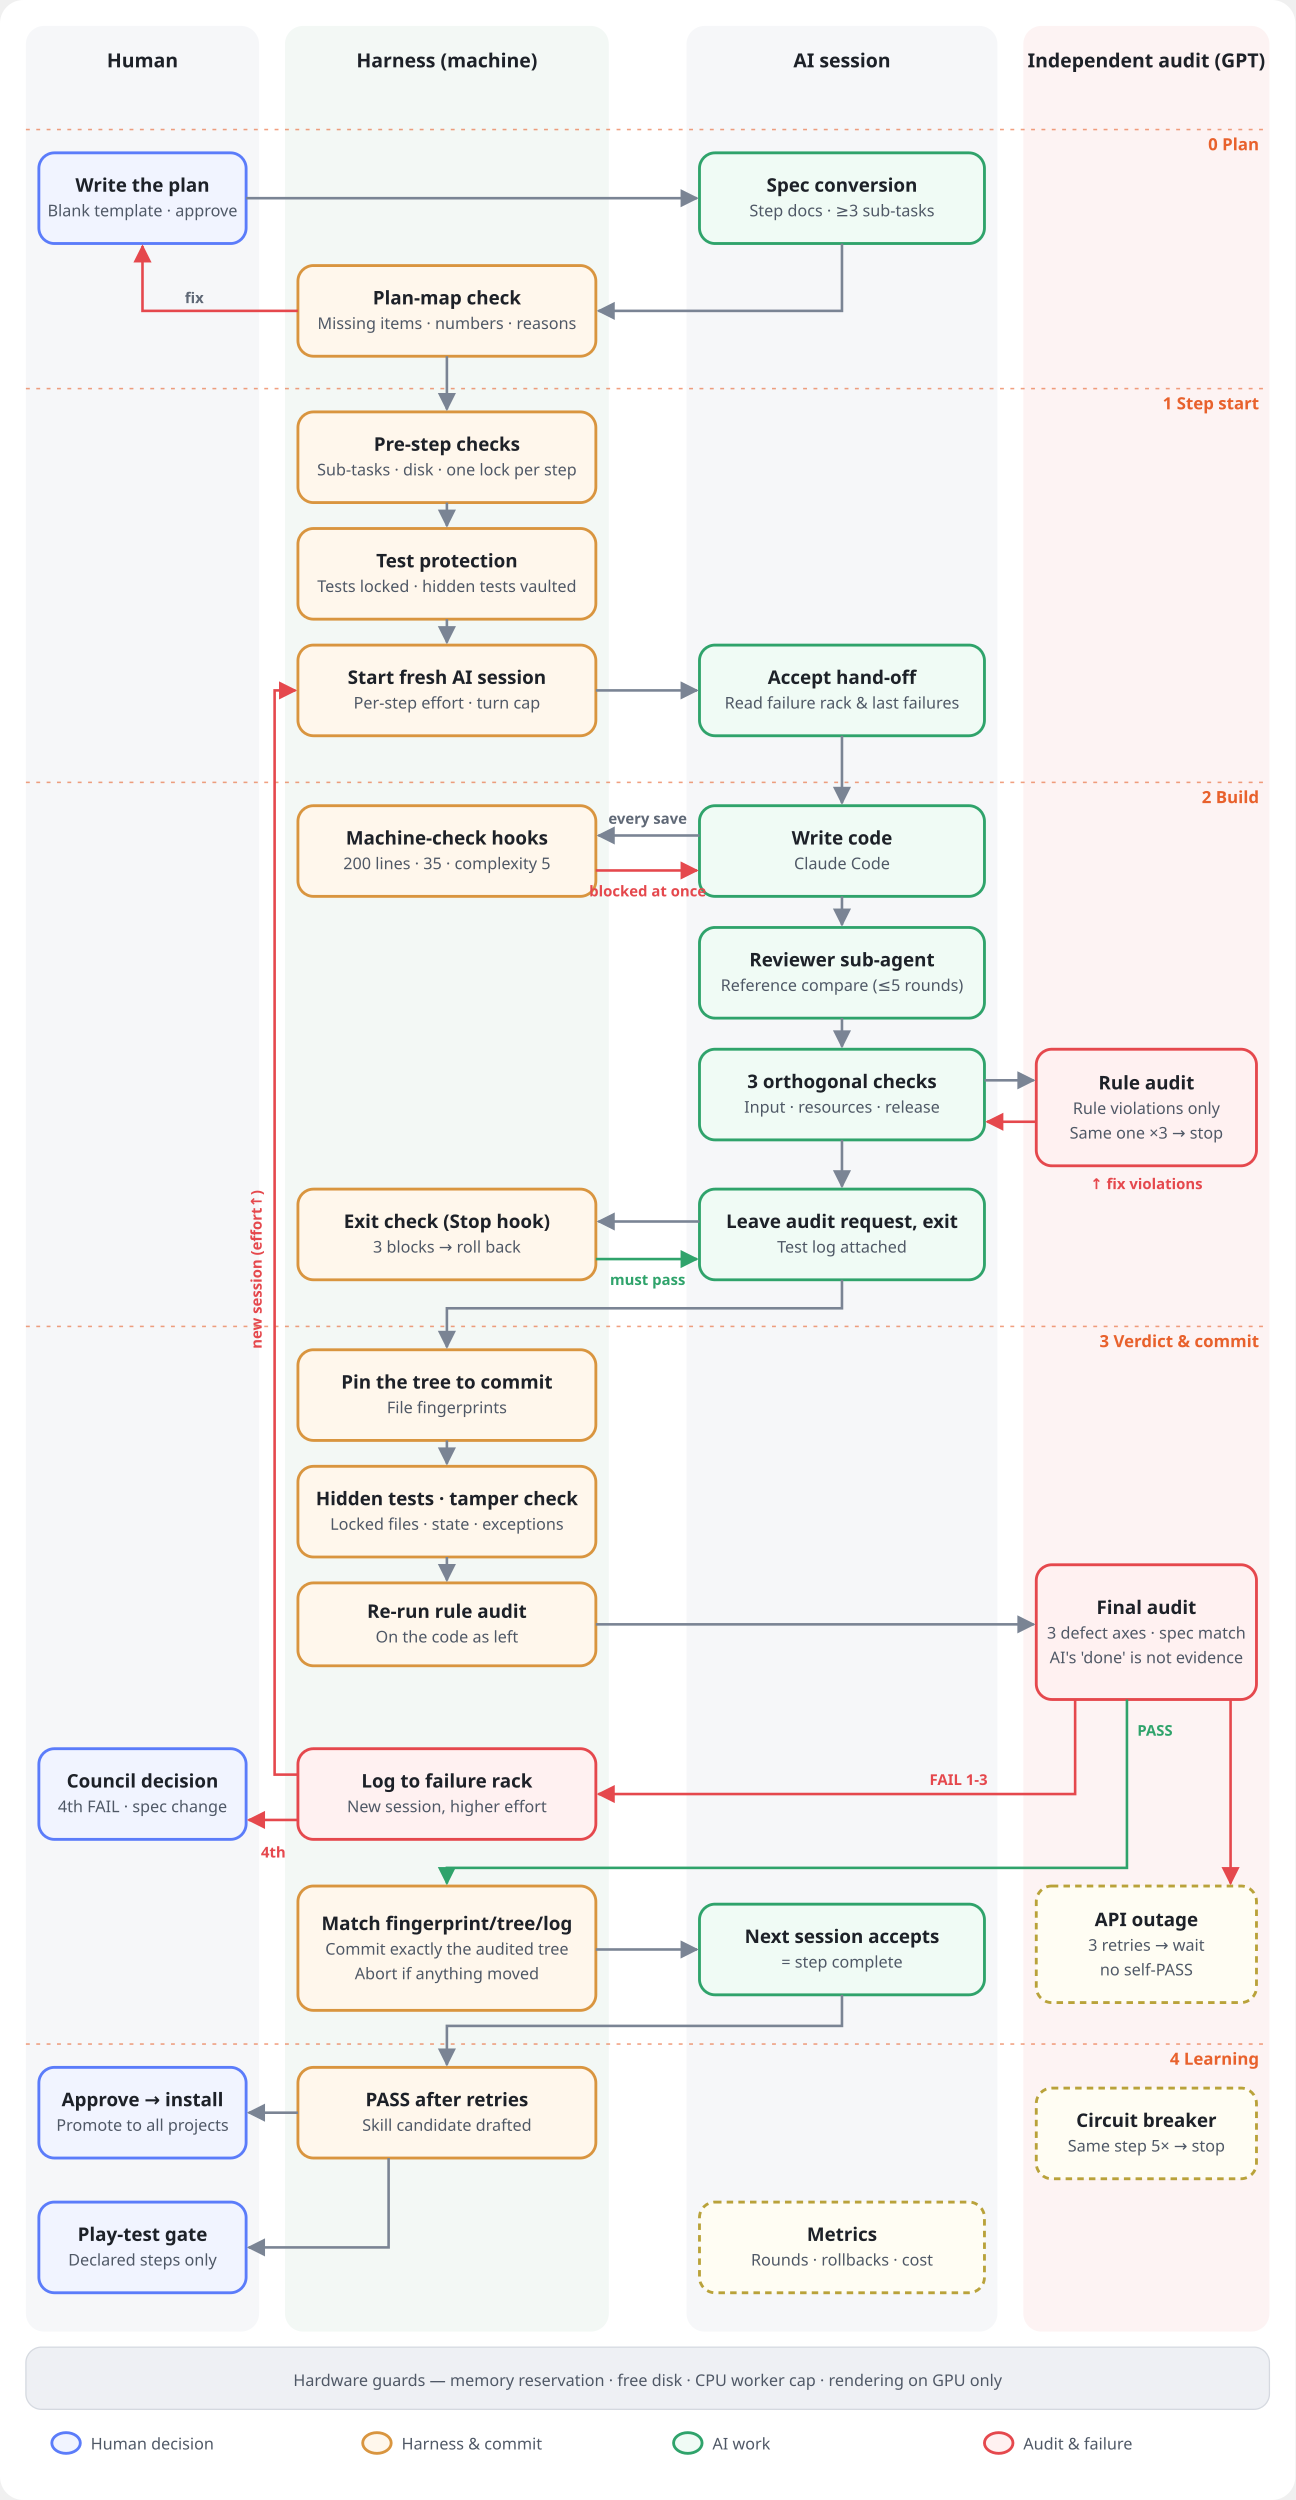
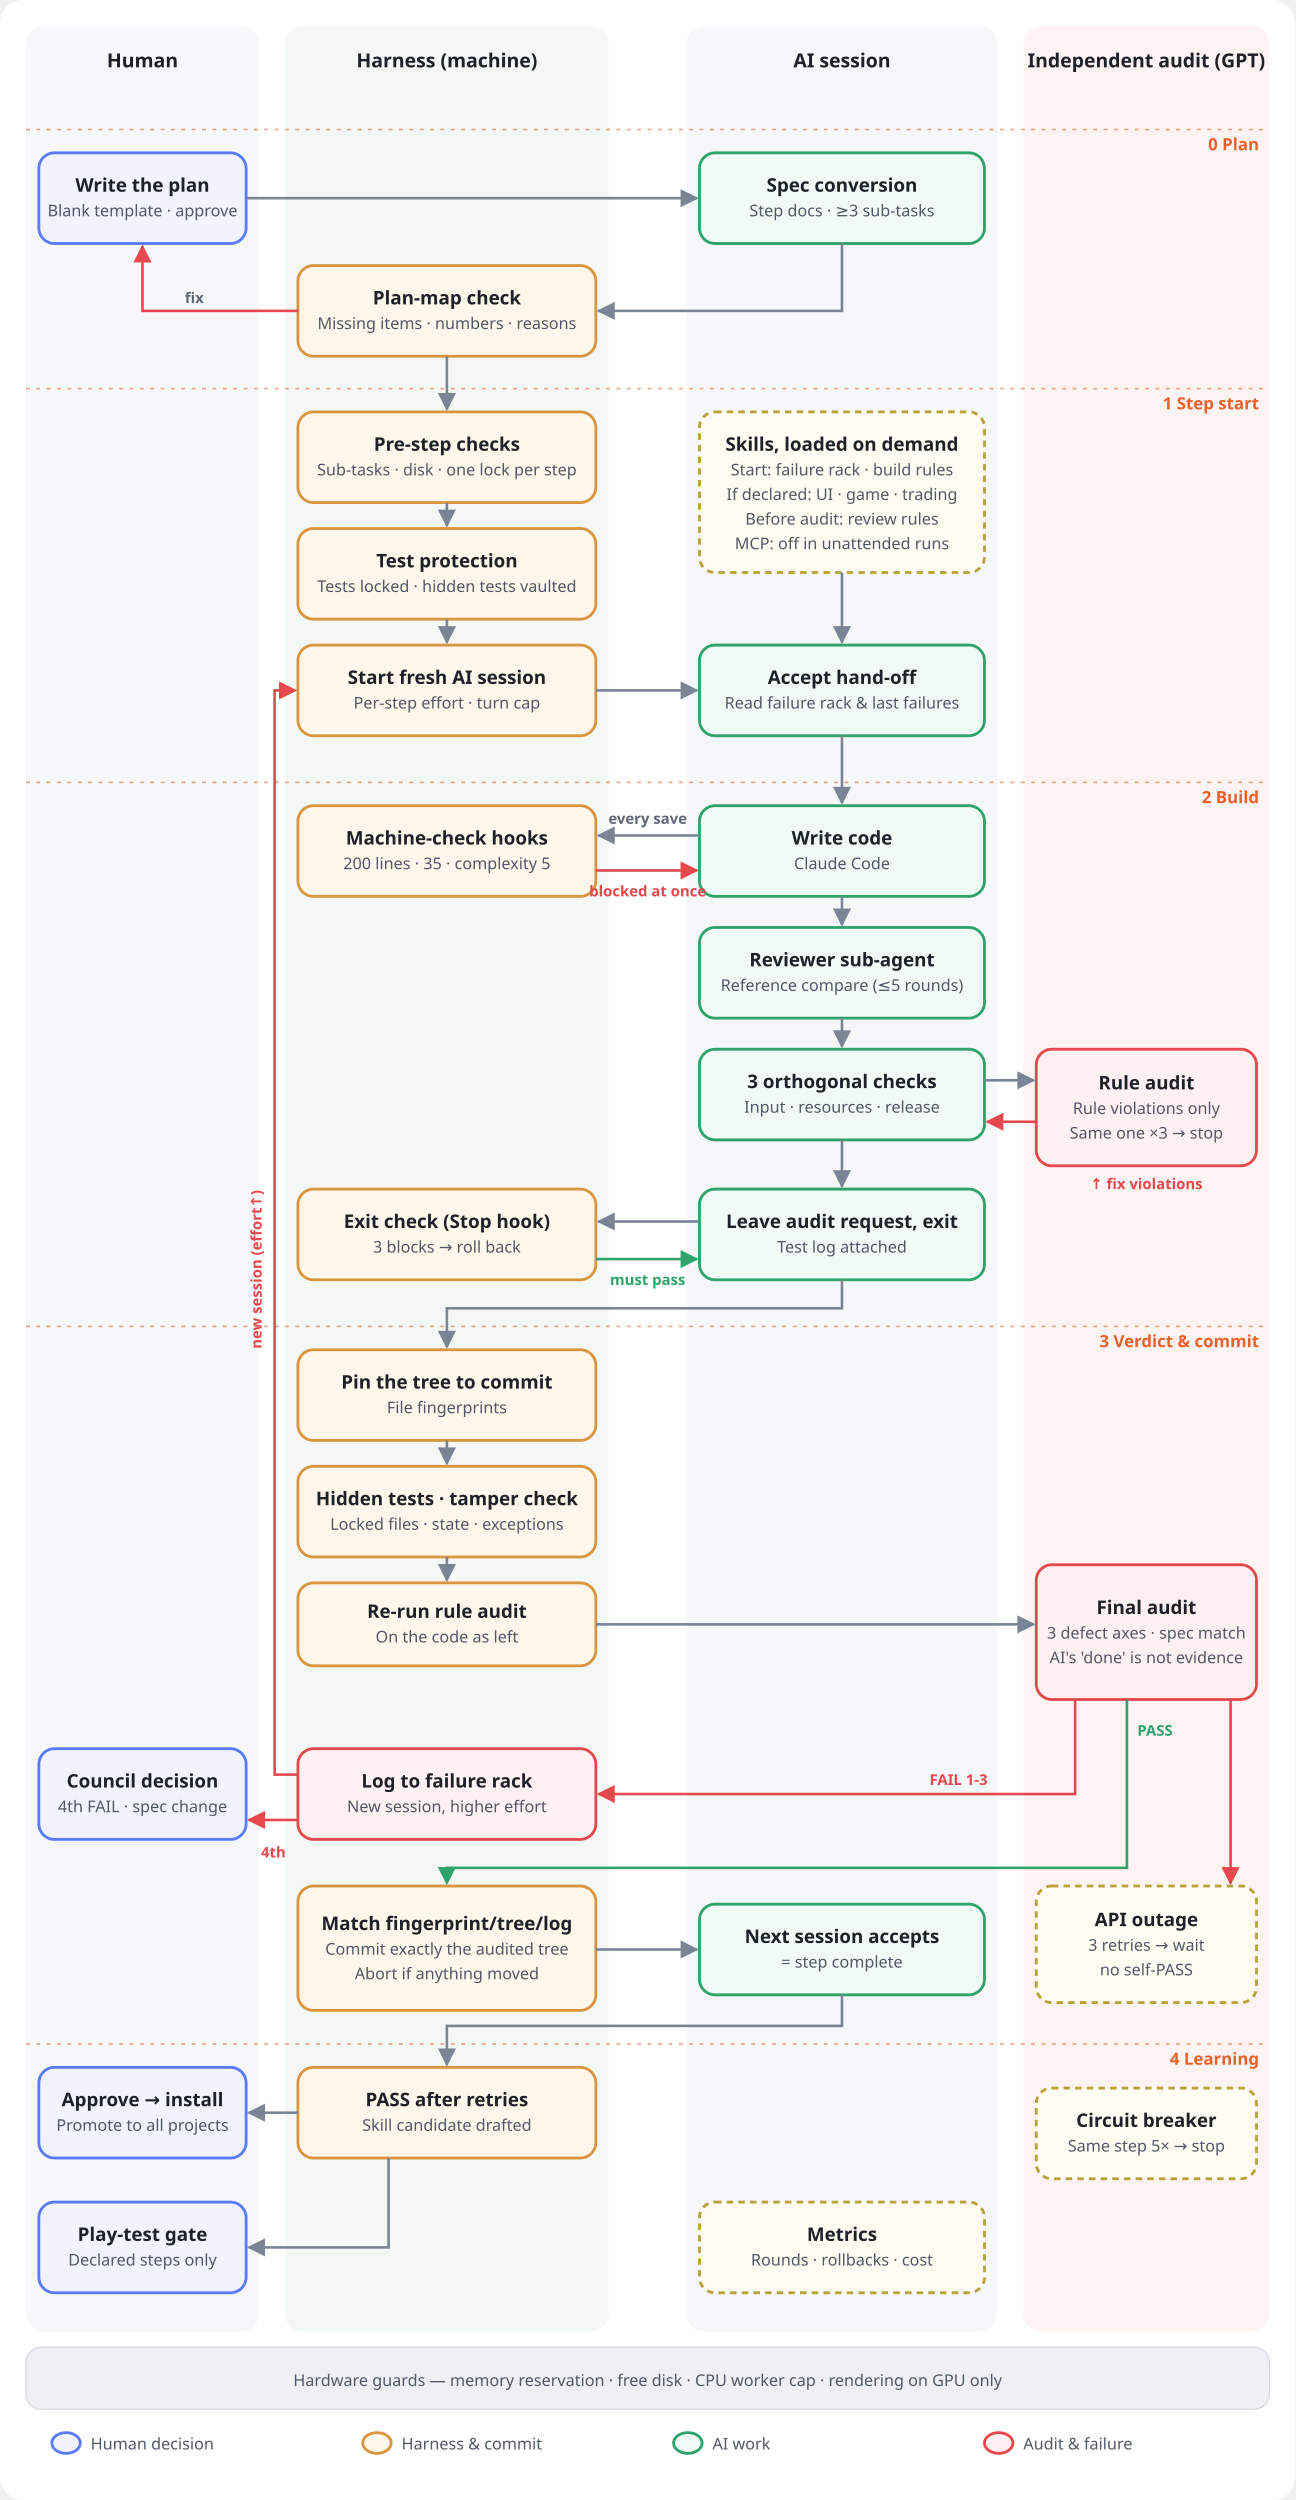
<svg xmlns="http://www.w3.org/2000/svg" viewBox="0 0 1000 1930" role="img" aria-label="Red-Sandwich Harness — full mechanism">
  <style>
.bg{fill:#fff}.lane{fill:#f6f7f9}.laneR{fill:#f3f8f5}.laneG{fill:#fdf3f3}
.t{fill:#1d2128;font-family:'Pretendard','Malgun Gothic','Segoe UI',sans-serif;text-anchor:middle}
.b{font-size:14.5px;font-weight:700}.s{font-size:12.5px;fill:#4f5866}.lh{font-size:15px;font-weight:800}
.ph{font-size:13px;font-weight:800;fill:#e8612c;text-anchor:end}.sep{stroke:#e8612c;stroke-width:1.2;stroke-dasharray:3 5;opacity:.6}
.n{stroke-width:2.2;rx:12}.bread{fill:#fff7ec;stroke:#d9953f}.fill{fill:#f0fbf5;stroke:#2fa36b}.red{fill:#fff1f1;stroke:#e5484d}
.hum{fill:#f1f4ff;stroke:#5b7cfa}.note{fill:#fffdf3;stroke:#b9a23a;stroke-dasharray:5 4}
.ar{stroke:#7a8494;stroke-width:2;fill:none}.pass{stroke:#2fa36b}.fail{stroke:#e5484d}
.el{font-size:11.5px;font-weight:700;fill:#5f6876}.ok{fill:#2fa36b}.ng{fill:#e5484d}
.band{fill:#eef0f4;stroke:#d5d9e0}
@media (prefers-color-scheme: dark){.bg{fill:#12161d}.lane{fill:#171c24}.laneR{fill:#15201b}.laneG{fill:#221719}
.t{fill:#e7eaf0}.s,.el{fill:#a6aebb}.bread{fill:#2b2216}.fill{fill:#14271d}.red{fill:#2c1517}.hum{fill:#18203a}
.note{fill:#26230f}.ar{stroke:#8d97a8}.band{fill:#1c222c;stroke:#323a47}}
</style>
  <defs>
    <marker id="mn" viewBox="0 0 10 10" refX="9" refY="5" markerWidth="7" markerHeight="7" orient="auto">
      <path d="M0,0 L10,5 L0,10 z" fill="#7a8494" />
    </marker>
    <marker id="mp" viewBox="0 0 10 10" refX="9" refY="5" markerWidth="7" markerHeight="7" orient="auto">
      <path d="M0,0 L10,5 L0,10 z" fill="#2fa36b" />
    </marker>
    <marker id="mf" viewBox="0 0 10 10" refX="9" refY="5" markerWidth="7" markerHeight="7" orient="auto">
      <path d="M0,0 L10,5 L0,10 z" fill="#e5484d" />
    </marker>
  </defs>
  <rect class="bg" width="1000" height="1930" rx="18" />
  <rect class="lane" x="20" y="20" width="180" height="1780" rx="14" />
  <text class="t lh" x="110.0" y="52">Human</text>
  <rect class="laneR" x="220" y="20" width="250" height="1780" rx="14" />
  <text class="t lh" x="345.0" y="52">Harness (machine)</text>
  <rect class="lane" x="530" y="20" width="240" height="1780" rx="14" />
  <text class="t lh" x="650.0" y="52">AI session</text>
  <rect class="laneG" x="790" y="20" width="190" height="1780" rx="14" />
  <text class="t lh" x="885.0" y="52">Independent audit (GPT)</text>
  <line class="sep" x1="20" x2="980" y1="100" y2="100" />
  <text class="t ph" x="972" y="116">0 Plan</text>
  <line class="sep" x1="20" x2="980" y1="300" y2="300" />
  <text class="t ph" x="972" y="316">1 Step start</text>
  <line class="sep" x1="20" x2="980" y1="604" y2="604" />
  <text class="t ph" x="972" y="620">2 Build</text>
  <line class="sep" x1="20" x2="980" y1="1024" y2="1024" />
  <text class="t ph" x="972" y="1040">3 Verdict &amp; commit</text>
  <line class="sep" x1="20" x2="980" y1="1578" y2="1578" />
  <text class="t ph" x="972" y="1594">4 Learning</text>
  <rect class="n hum" x="30" y="118" width="160" height="70" rx="12" />
  <text class="t b" x="110.0" y="148.0">Write the plan</text>
  <text class="t s" x="110.0" y="167.0">Blank template · approve</text>
  <rect class="n fill" x="540" y="118" width="220" height="70" rx="12" />
  <text class="t b" x="650.0" y="148.0">Spec conversion</text>
  <text class="t s" x="650.0" y="167.0">Step docs · ≥3 sub-tasks</text>
  <rect class="n bread" x="230" y="205" width="230" height="70" rx="12" />
  <text class="t b" x="345.0" y="235.0">Plan-map check</text>
  <text class="t s" x="345.0" y="254.0">Missing items · numbers · reasons</text>
  <rect class="n bread" x="230" y="318" width="230" height="70" rx="12" />
  <text class="t b" x="345.0" y="348.0">Pre-step checks</text>
  <text class="t s" x="345.0" y="367.0">Sub-tasks · disk · one lock per step</text>
  <rect class="n bread" x="230" y="408" width="230" height="70" rx="12" />
  <text class="t b" x="345.0" y="438.0">Test protection</text>
  <text class="t s" x="345.0" y="457.0">Tests locked · hidden tests vaulted</text>
  <rect class="n bread" x="230" y="498" width="230" height="70" rx="12" />
  <text class="t b" x="345.0" y="528.0">Start fresh AI session</text>
  <text class="t s" x="345.0" y="547.0">Per-step effort · turn cap</text>
  <rect class="n fill" x="540" y="498" width="220" height="70" rx="12" />
  <text class="t b" x="650.0" y="528.0">Accept hand-off</text>
  <text class="t s" x="650.0" y="547.0">Read failure rack &amp; last failures</text>
  <rect class="n fill" x="540" y="622" width="220" height="70" rx="12" />
  <text class="t b" x="650.0" y="652.0">Write code</text>
  <text class="t s" x="650.0" y="671.0">Claude Code</text>
  <rect class="n bread" x="230" y="622" width="230" height="70" rx="12" />
  <text class="t b" x="345.0" y="652.0">Machine-check hooks</text>
  <text class="t s" x="345.0" y="671.0">200 lines · 35 · complexity 5</text>
  <rect class="n fill" x="540" y="716" width="220" height="70" rx="12" />
  <text class="t b" x="650.0" y="746.0">Reviewer sub-agent</text>
  <text class="t s" x="650.0" y="765.0">Reference compare (≤5 rounds)</text>
  <rect class="n fill" x="540" y="810" width="220" height="70" rx="12" />
  <text class="t b" x="650.0" y="840.0">3 orthogonal checks</text>
  <text class="t s" x="650.0" y="859.0">Input · resources · release</text>
  <rect class="n red" x="800" y="810" width="170" height="90" rx="12" />
  <text class="t b" x="885.0" y="841.0">Rule audit</text>
  <text class="t s" x="885.0" y="860.0">Rule violations only</text>
  <text class="t s" x="885.0" y="879.0">Same one ×3 → stop</text>
  <rect class="n fill" x="540" y="918" width="220" height="70" rx="12" />
  <text class="t b" x="650.0" y="948.0">Leave audit request, exit</text>
  <text class="t s" x="650.0" y="967.0">Test log attached</text>
  <rect class="n bread" x="230" y="918" width="230" height="70" rx="12" />
  <text class="t b" x="345.0" y="948.0">Exit check (Stop hook)</text>
  <text class="t s" x="345.0" y="967.0">3 blocks → roll back</text>
  <rect class="n bread" x="230" y="1042" width="230" height="70" rx="12" />
  <text class="t b" x="345.0" y="1072.0">Pin the tree to commit</text>
  <text class="t s" x="345.0" y="1091.0">File fingerprints</text>
  <rect class="n bread" x="230" y="1132" width="230" height="70" rx="12" />
  <text class="t b" x="345.0" y="1162.0">Hidden tests · tamper check</text>
  <text class="t s" x="345.0" y="1181.0">Locked files · state · exceptions</text>
  <rect class="n bread" x="230" y="1222" width="230" height="64" rx="12" />
  <text class="t b" x="345.0" y="1249.0">Re-run rule audit</text>
  <text class="t s" x="345.0" y="1268.0">On the code as left</text>
  <rect class="n red" x="800" y="1208" width="170" height="104" rx="12" />
  <text class="t b" x="885.0" y="1246.0">Final audit</text>
  <text class="t s" x="885.0" y="1265.0">3 defect axes · spec match</text>
  <text class="t s" x="885.0" y="1284.0">AI's 'done' is not evidence</text>
  <rect class="n red" x="230" y="1350" width="230" height="70" rx="12" />
  <text class="t b" x="345.0" y="1380.0">Log to failure rack</text>
  <text class="t s" x="345.0" y="1399.0">New session, higher effort</text>
  <rect class="n hum" x="30" y="1350" width="160" height="70" rx="12" />
  <text class="t b" x="110.0" y="1380.0">Council decision</text>
  <text class="t s" x="110.0" y="1399.0">4th FAIL · spec change</text>
  <rect class="n note" x="800" y="1456" width="170" height="90" rx="12" />
  <text class="t b" x="885.0" y="1487.0">API outage</text>
  <text class="t s" x="885.0" y="1506.0">3 retries → wait</text>
  <text class="t s" x="885.0" y="1525.0">no self-PASS</text>
  <rect class="n bread" x="230" y="1456" width="230" height="96" rx="12" />
  <text class="t b" x="345.0" y="1490.0">Match fingerprint/tree/log</text>
  <text class="t s" x="345.0" y="1509.0">Commit exactly the audited tree</text>
  <text class="t s" x="345.0" y="1528.0">Abort if anything moved</text>
  <rect class="n fill" x="540" y="1470" width="220" height="70" rx="12" />
  <text class="t b" x="650.0" y="1500.0">Next session accepts</text>
  <text class="t s" x="650.0" y="1519.0">= step complete</text>
  <rect class="n bread" x="230" y="1596" width="230" height="70" rx="12" />
  <text class="t b" x="345.0" y="1626.0">PASS after retries</text>
  <text class="t s" x="345.0" y="1645.0">Skill candidate drafted</text>
  <rect class="n hum" x="30" y="1596" width="160" height="70" rx="12" />
  <text class="t b" x="110.0" y="1626.0">Approve → install</text>
  <text class="t s" x="110.0" y="1645.0">Promote to all projects</text>
  <rect class="n note" x="800" y="1612" width="170" height="70" rx="12" />
  <text class="t b" x="885.0" y="1642.0">Circuit breaker</text>
  <text class="t s" x="885.0" y="1661.0">Same step 5× → stop</text>
  <rect class="n hum" x="30" y="1700" width="160" height="70" rx="12" />
  <text class="t b" x="110.0" y="1730.0">Play-test gate</text>
  <text class="t s" x="110.0" y="1749.0">Declared steps only</text>
  <rect class="n note" x="540" y="1700" width="220" height="70" rx="12" />
  <text class="t b" x="650.0" y="1730.0">Metrics</text>
  <text class="t s" x="650.0" y="1749.0">Rounds · rollbacks · cost</text>
+   <rect class="n note" x="540" y="318" width="220" height="124" rx="12" />
+   <text class="t b" x="650.0" y="348.0">Skills, loaded on demand</text>
+   <text class="t s" x="650.0" y="367.0">Start: failure rack · build rules</text>
+   <text class="t s" x="650.0" y="386.0">If declared: UI · game · trading</text>
+   <text class="t s" x="650.0" y="405.0">Before audit: review rules</text>
+   <text class="t s" x="650.0" y="424.0">MCP: off in unattended runs</text>
  <path class="ar " d="M190,153 H538" marker-end="url(#mn)" />
  <path class="ar " d="M650,188 V240 H462" marker-end="url(#mn)" />
  <path class="ar fail" d="M230,240 H110 V190" marker-end="url(#mf)" />
  <text class="t el" x="150" y="234" style="text-anchor:middle">fix</text>
  <path class="ar " d="M345,275 V316" marker-end="url(#mn)" />
  <path class="ar " d="M345,388 V406" marker-end="url(#mn)" />
  <path class="ar " d="M345,478 V496" marker-end="url(#mn)" />
  <path class="ar " d="M460,533 H538" marker-end="url(#mn)" />
  <path class="ar " d="M650,568 V620" marker-end="url(#mn)" />
+   <path class="ar " d="M650,442 V496" marker-end="url(#mn)" />
  <path class="ar " d="M540,645 H462" marker-end="url(#mn)" />
  <text class="t el" x="500" y="636" style="text-anchor:middle">every save</text>
  <path class="ar fail" d="M460,672 H538" marker-end="url(#mf)" />
  <text class="t el ng" x="500" y="692" style="text-anchor:middle">blocked at once</text>
  <path class="ar " d="M650,692 V714" marker-end="url(#mn)" />
  <path class="ar " d="M650,786 V808" marker-end="url(#mn)" />
  <path class="ar " d="M760,834 H798" marker-end="url(#mn)" />
  <path class="ar fail" d="M800,866 H762" marker-end="url(#mf)" />
  <path class="ar " d="M650,880 V916" marker-end="url(#mn)" />
  <path class="ar " d="M540,943 H462" marker-end="url(#mn)" />
  <path class="ar pass" d="M460,972 H538" marker-end="url(#mp)" />
  <text class="t el ok" x="500" y="992" style="text-anchor:middle">must pass</text>
  <path class="ar " d="M650,988 V1010 H345 V1040" marker-end="url(#mn)" />
  <path class="ar " d="M345,1112 V1130" marker-end="url(#mn)" />
  <path class="ar " d="M345,1202 V1220" marker-end="url(#mn)" />
  <path class="ar " d="M460,1254 H798" marker-end="url(#mn)" />
  <path class="ar fail" d="M830,1312 V1385 H462" marker-end="url(#mf)" />
  <text class="t el ng" x="740" y="1378" style="text-anchor:middle">FAIL 1-3</text>
  <path class="ar fail" d="M230,1370 H212 V533 H228" marker-end="url(#mf)" />
  <path class="ar fail" d="M230,1405 H192" marker-end="url(#mf)" />
  <text class="t el ng" x="211" y="1434" style="text-anchor:middle">4th</text>
  <path class="ar fail" d="M950,1312 V1454" marker-end="url(#mf)" />
  <path class="ar pass" d="M870,1312 V1442 H345 V1454" marker-end="url(#mp)" />
  <text class="t el ok" x="878" y="1340" style="text-anchor:start">PASS</text>
  <path class="ar " d="M460,1505 H538" marker-end="url(#mn)" />
  <path class="ar " d="M650,1540 V1564 H345 V1594" marker-end="url(#mn)" />
  <path class="ar " d="M230,1631 H192" marker-end="url(#mn)" />
  <path class="ar " d="M300,1666 V1735 H192" marker-end="url(#mn)" />
  <text class="t el ng" x="202" y="980" transform="rotate(-90 202 980)">new session (effort↑)</text>
  <text class="t el ng" x="885" y="918">↑ fix violations</text>
  <rect class="band" x="20" y="1812" width="960" height="48" rx="12" />
  <text class="t s" x="500" y="1842">Hardware guards — memory reservation · free disk · CPU worker cap · rendering on GPU only</text>
  <rect class="n hum" x="40" y="1878" width="22" height="16" rx="4" />
  <text class="t s" x="70" y="1891" style="text-anchor:start">Human decision</text>
  <rect class="n bread" x="280" y="1878" width="22" height="16" rx="4" />
  <text class="t s" x="310" y="1891" style="text-anchor:start">Harness &amp; commit</text>
  <rect class="n fill" x="520" y="1878" width="22" height="16" rx="4" />
  <text class="t s" x="550" y="1891" style="text-anchor:start">AI work</text>
  <rect class="n red" x="760" y="1878" width="22" height="16" rx="4" />
  <text class="t s" x="790" y="1891" style="text-anchor:start">Audit &amp; failure</text>
</svg>
